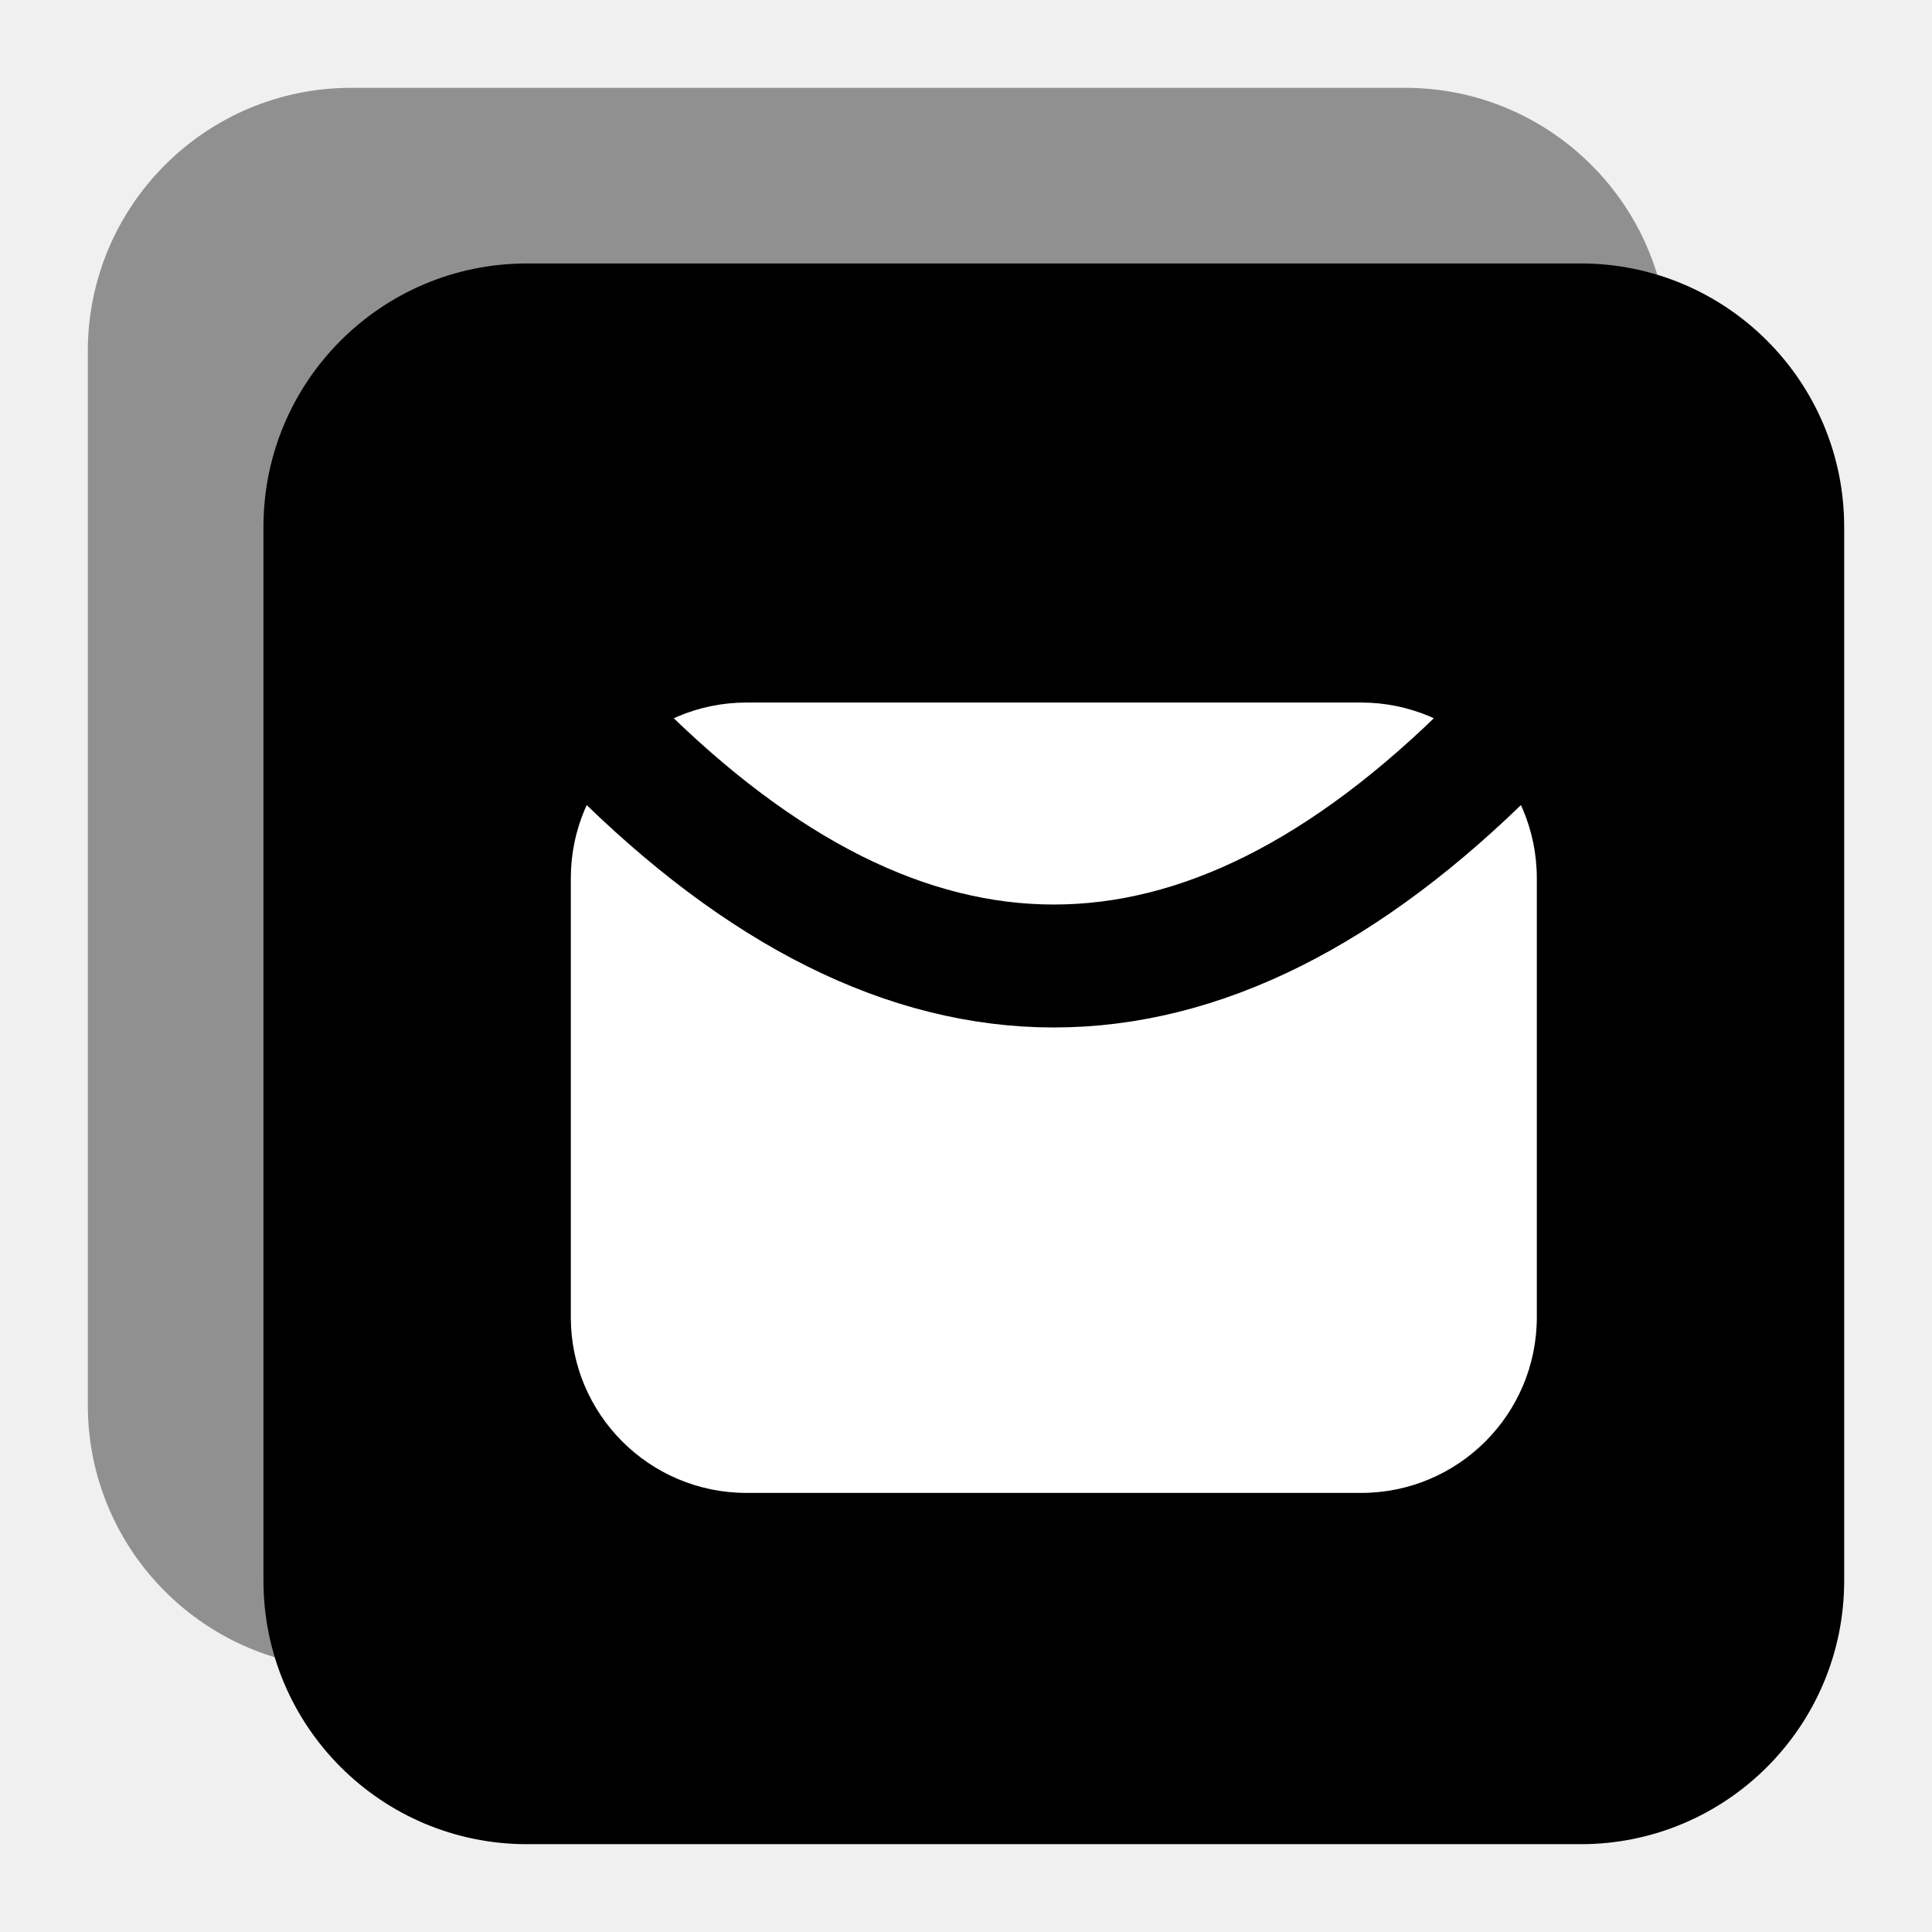
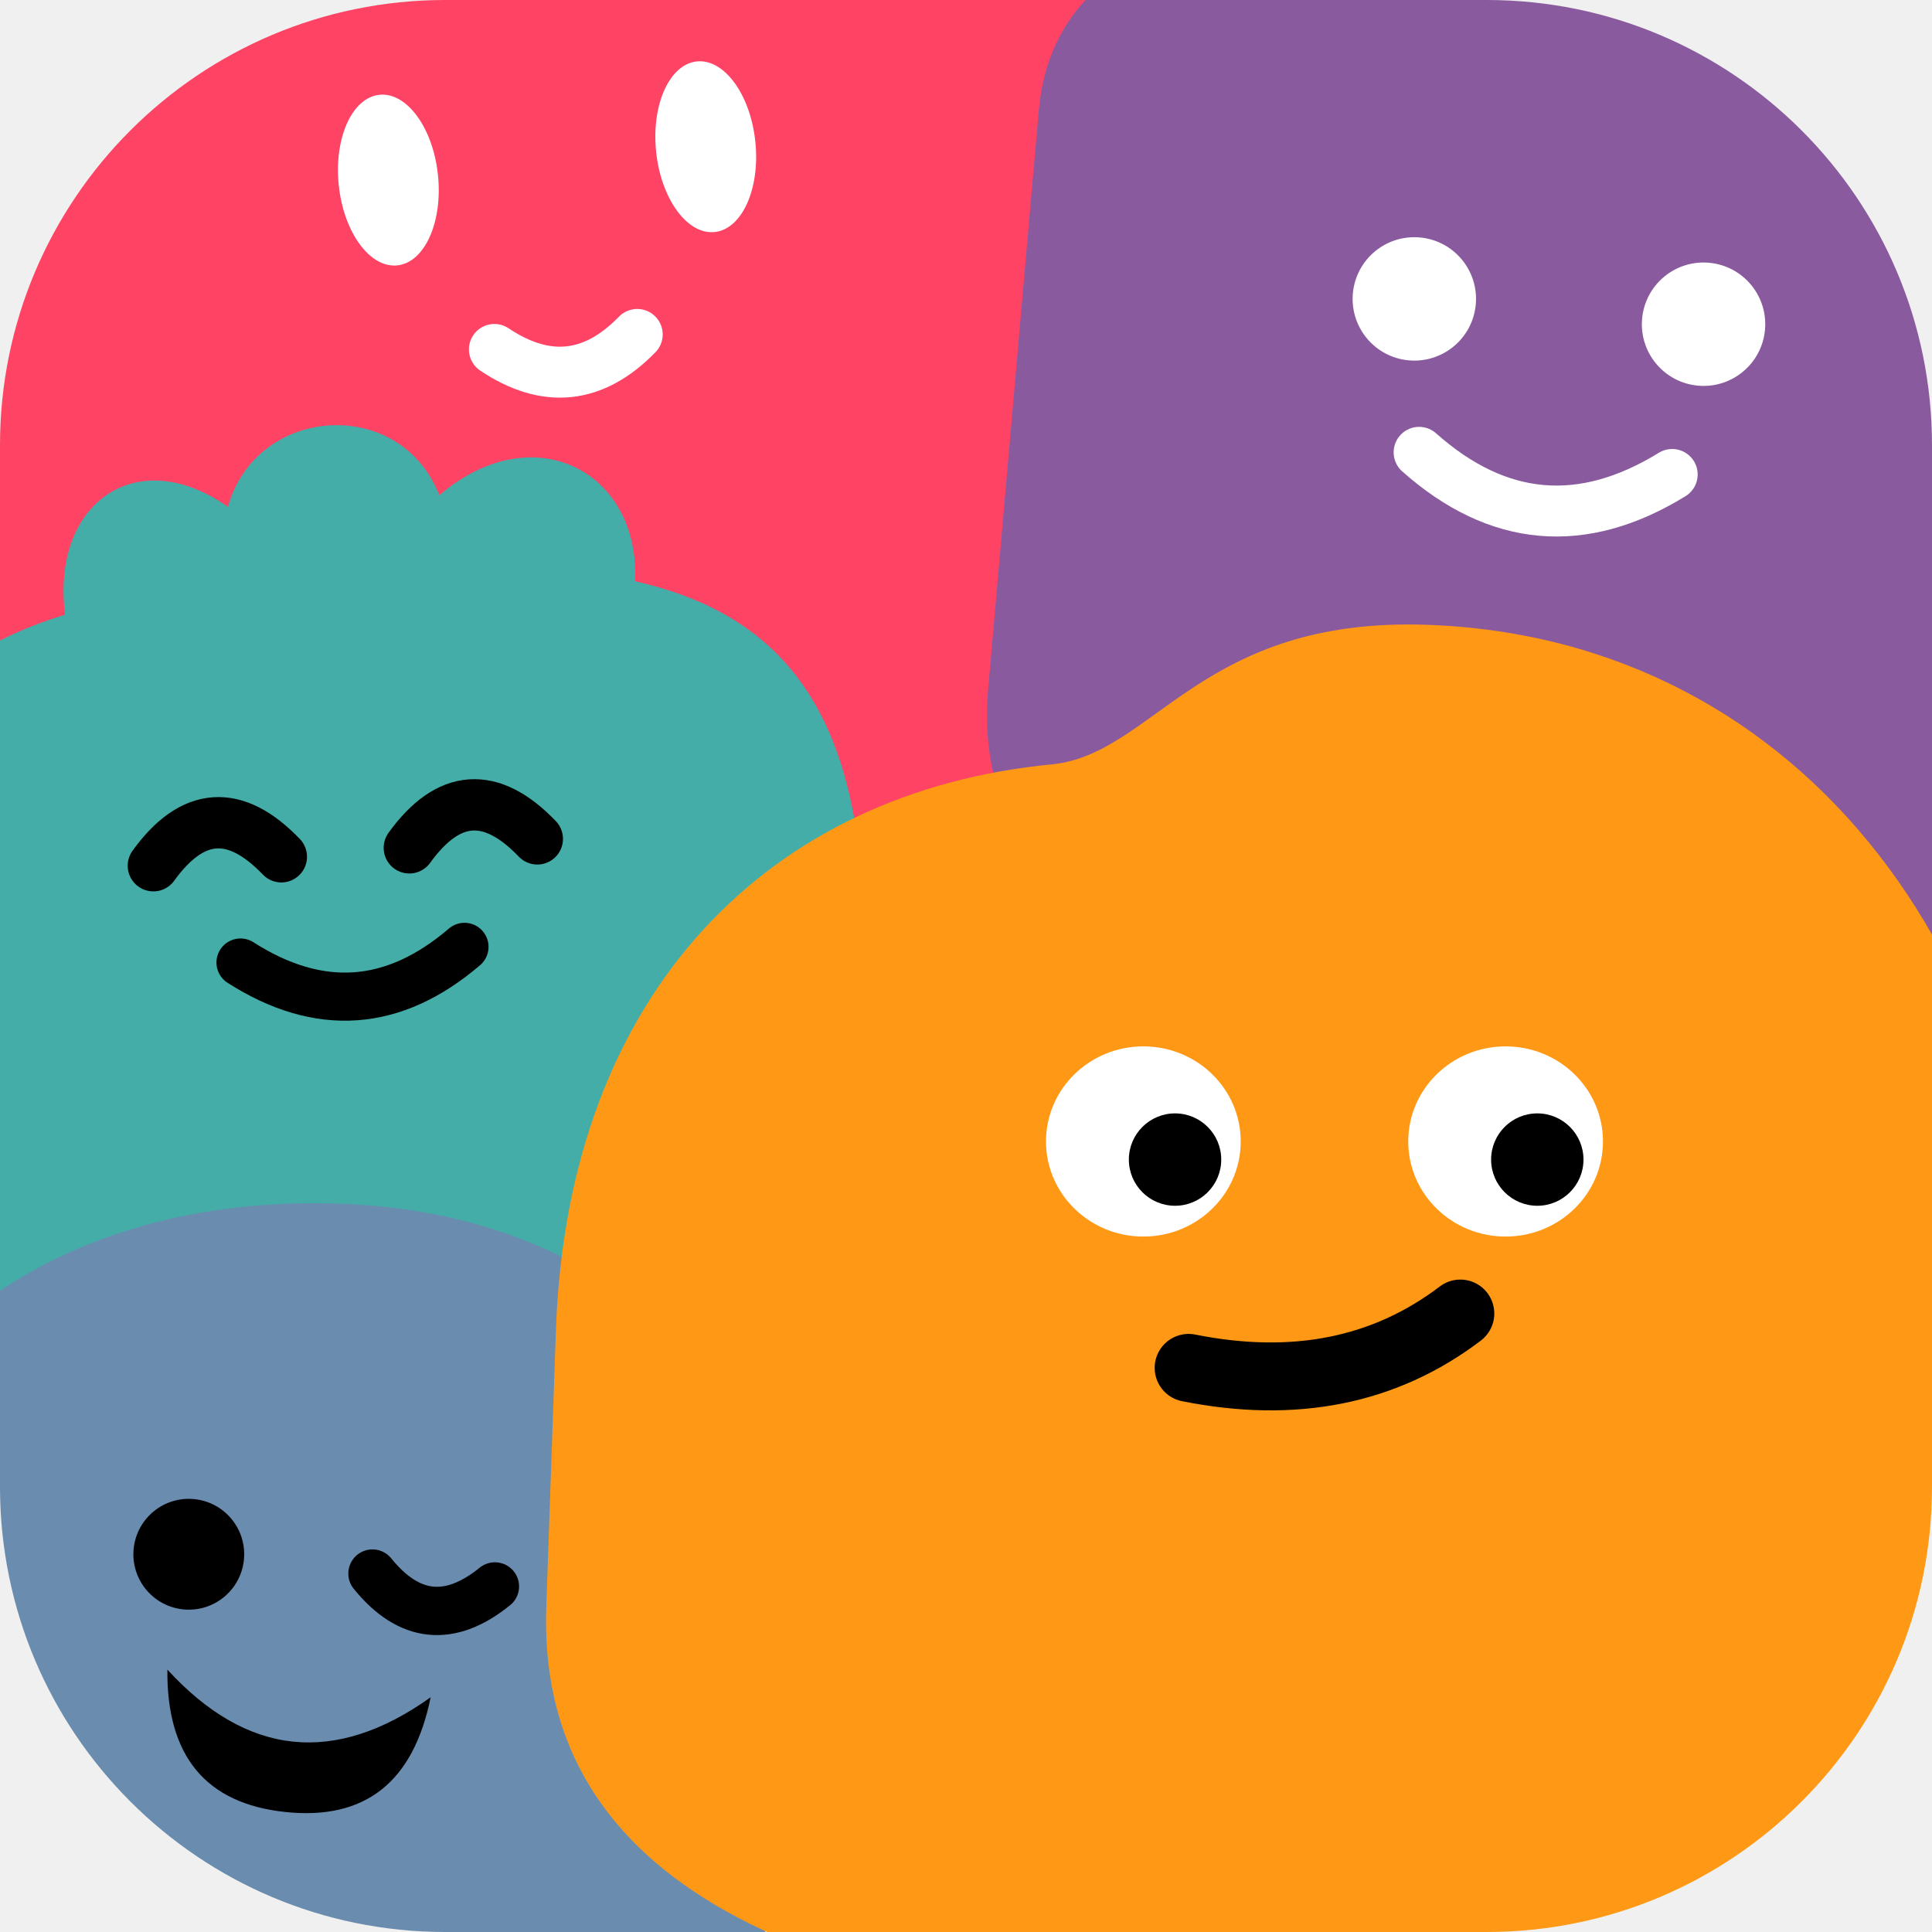
- <svg xmlns="http://www.w3.org/2000/svg" viewBox="3 5 22 22" fill="currentColor">
-   <rect x="4" y="6" width="18" height="18" rx="3" opacity="0.4" />
-   <rect x="6" y="8" width="18" height="18" rx="3" />
-   <rect x="9.5" y="13" width="11" height="9" rx="2" fill="white" />
-   <path d="M 10 13.5 Q 15 18.5 20 13.5" fill="none" stroke="currentColor" stroke-width="1.4" stroke-linecap="round" />
+ <svg xmlns="http://www.w3.org/2000/svg" viewBox="0 0 1024 1024" fill="none">
+   <g clip-path="url(#clip0_45_110)">
+     <path d="M-26.6 311.221L-39.86 185.057C-55.993 31.557 22.376 -72.348 148.875 -102.651C194.472 -113.822 206.766 -178.893 309.8 -189.722C482.225 -207.845 613.345 -72.809 633.015 114.335L646.275 240.499C658.431 356.149 559.924 430.282 328.623 454.592C97.323 478.903 -14.444 426.871 -26.6 311.221Z" fill="#FE4365" />
+     <path d="M210.59 140.663C225.106 139.137 234.746 117.66 232.122 92.691C229.498 67.723 215.603 48.719 201.086 50.245C186.57 51.771 176.93 73.249 179.554 98.217C182.178 123.185 196.073 142.189 210.59 140.663Z" fill="white" />
+     <path d="M378.808 122.982C393.325 121.457 402.965 99.979 400.341 75.011C397.717 50.043 383.822 31.039 369.305 32.565C354.789 34.09 345.148 55.568 347.773 80.536C350.397 105.504 364.292 124.508 378.808 122.982Z" fill="white" />
+     <path d="M262.043 185.215C289.486 203.59 314.719 200.938 337.742 177.259" stroke="white" stroke-width="27" stroke-linecap="round" />
+     <path d="M523.747 365.154L550.571 58.559C556.271 -6.592 611.194 -38.474 678.261 -32.606L1015.52 -3.1C1082.58 2.768 1131.14 43.702 1125.44 108.854L1098.61 415.448C1089.89 515.091 998.635 565.034 797.433 547.431C596.23 529.828 515.03 464.797 523.747 365.154Z" fill="#8A5A9E" />
+     <path d="M746.769 191.001C764.761 192.575 780.621 179.267 782.195 161.276C783.769 143.285 770.461 127.424 752.469 125.85C734.478 124.276 718.618 137.585 717.044 155.576C715.47 173.567 728.778 189.427 746.769 191.001Z" fill="white" />
+     <path d="M900.067 204.413C918.058 205.987 933.918 192.679 935.492 174.688C937.066 156.697 923.758 140.836 905.767 139.262C887.776 137.688 871.915 150.997 870.341 168.988C868.767 186.979 882.076 202.839 900.067 204.413Z" fill="white" />
+     <path d="M752.159 239.745C793.965 276.871 838.677 280.783 886.294 251.48" stroke="white" stroke-width="27" stroke-linecap="round" />
+     <path d="M-78.815 606.38L-85.93 504.628C-93.046 402.877 -38.944 347.969 34.488 325.793C26.946 266.675 72.414 234.525 120.811 268.632C135.789 214.756 212.103 209.42 232.856 262.501C282.7 219.82 339.34 249.943 336.588 308.076C405.845 323.683 449.748 366.625 456.744 466.681L463.86 568.432C470.382 661.705 389.146 718.51 202.602 731.554C16.058 744.599 -72.293 699.652 -78.815 606.38Z" fill="#45ADA8" />
+     <path d="M81.284 458.853C101.998 430.138 124.609 428.557 149.118 454.109M216.952 449.366C237.666 420.651 260.278 419.07 284.787 444.622" stroke="black" stroke-width="27.2" stroke-linecap="round" />
+     <path d="M127.475 510.156C169.1 536.783 208.67 534.016 246.185 501.854" stroke="black" stroke-width="25.5" stroke-linecap="round" />
+     <path d="M-109.988 949.35L-99.756 851.999C-85.772 718.952 24.715 635.419 172.106 637.787C331.026 639.726 436.163 747.563 419.451 906.57L409.219 1003.92C399.839 1093.16 313.597 1133.31 135.12 1114.55C-43.357 1095.79 -119.367 1038.59 -109.988 949.35Z" fill="#6A8CAF" />
+     <path d="M96.993 852.993C113.123 854.688 127.573 842.987 129.268 826.857C130.963 810.728 119.262 796.278 103.132 794.582C87.003 792.887 72.553 804.588 70.857 820.718C69.162 836.848 80.864 851.298 96.993 852.993Z" fill="black" />
+     <path d="M197.414 834.02C216.774 857.927 238.407 860.201 262.315 840.841" stroke="black" stroke-width="25.6" stroke-linecap="round" />
+     <path d="M88.715 884.932C130.907 930.924 177.419 935.813 228.252 899.598C219.15 944.573 193.506 964.844 151.321 960.41C109.135 955.977 88.267 930.817 88.715 884.932Z" fill="black" />
+     <path d="M289.536 851.737L294.666 704.827C300.908 526.086 407.593 419.494 557.636 405.122C611.76 399.657 636.361 326.972 756.338 331.161C957.116 338.173 1085.8 514.271 1078.19 732.188L1073.06 879.099C1068.36 1013.77 943.365 1082.95 674.03 1073.54C404.694 1064.14 284.833 986.405 289.536 851.737Z" fill="#FF9915" />
+     <path d="M606 655.4C634.498 655.4 657.6 632.835 657.6 605C657.6 577.165 634.498 554.6 606 554.6C577.502 554.6 554.4 577.165 554.4 605C554.4 632.835 577.502 655.4 606 655.4Z" fill="white" />
+     <path d="M622.8 639.08C636.32 639.08 647.28 628.12 647.28 614.6C647.28 601.08 636.32 590.12 622.8 590.12C609.28 590.12 598.32 601.08 598.32 614.6C598.32 628.12 609.28 639.08 622.8 639.08Z" fill="black" />
+     <path d="M798 655.4C826.498 655.4 849.6 632.835 849.6 605C849.6 577.165 826.498 554.6 798 554.6C769.502 554.6 746.4 577.165 746.4 605C746.4 632.835 769.502 655.4 798 655.4Z" fill="white" />
+     <path d="M814.8 639.08C828.32 639.08 839.28 628.12 839.28 614.6C839.28 601.08 828.32 590.12 814.8 590.12C801.28 590.12 790.32 601.08 790.32 614.6C790.32 628.12 801.28 639.08 814.8 639.08Z" fill="black" />
+     <path d="M630 725C686 736.2 734 726.6 774 696.2" stroke="black" stroke-width="36" stroke-linecap="round" />
+   </g>
+   <defs>
+     <clipPath id="clip0_45_110">
+       <rect width="1024" height="1024" rx="236" fill="white" />
+     </clipPath>
+   </defs>
</svg>
